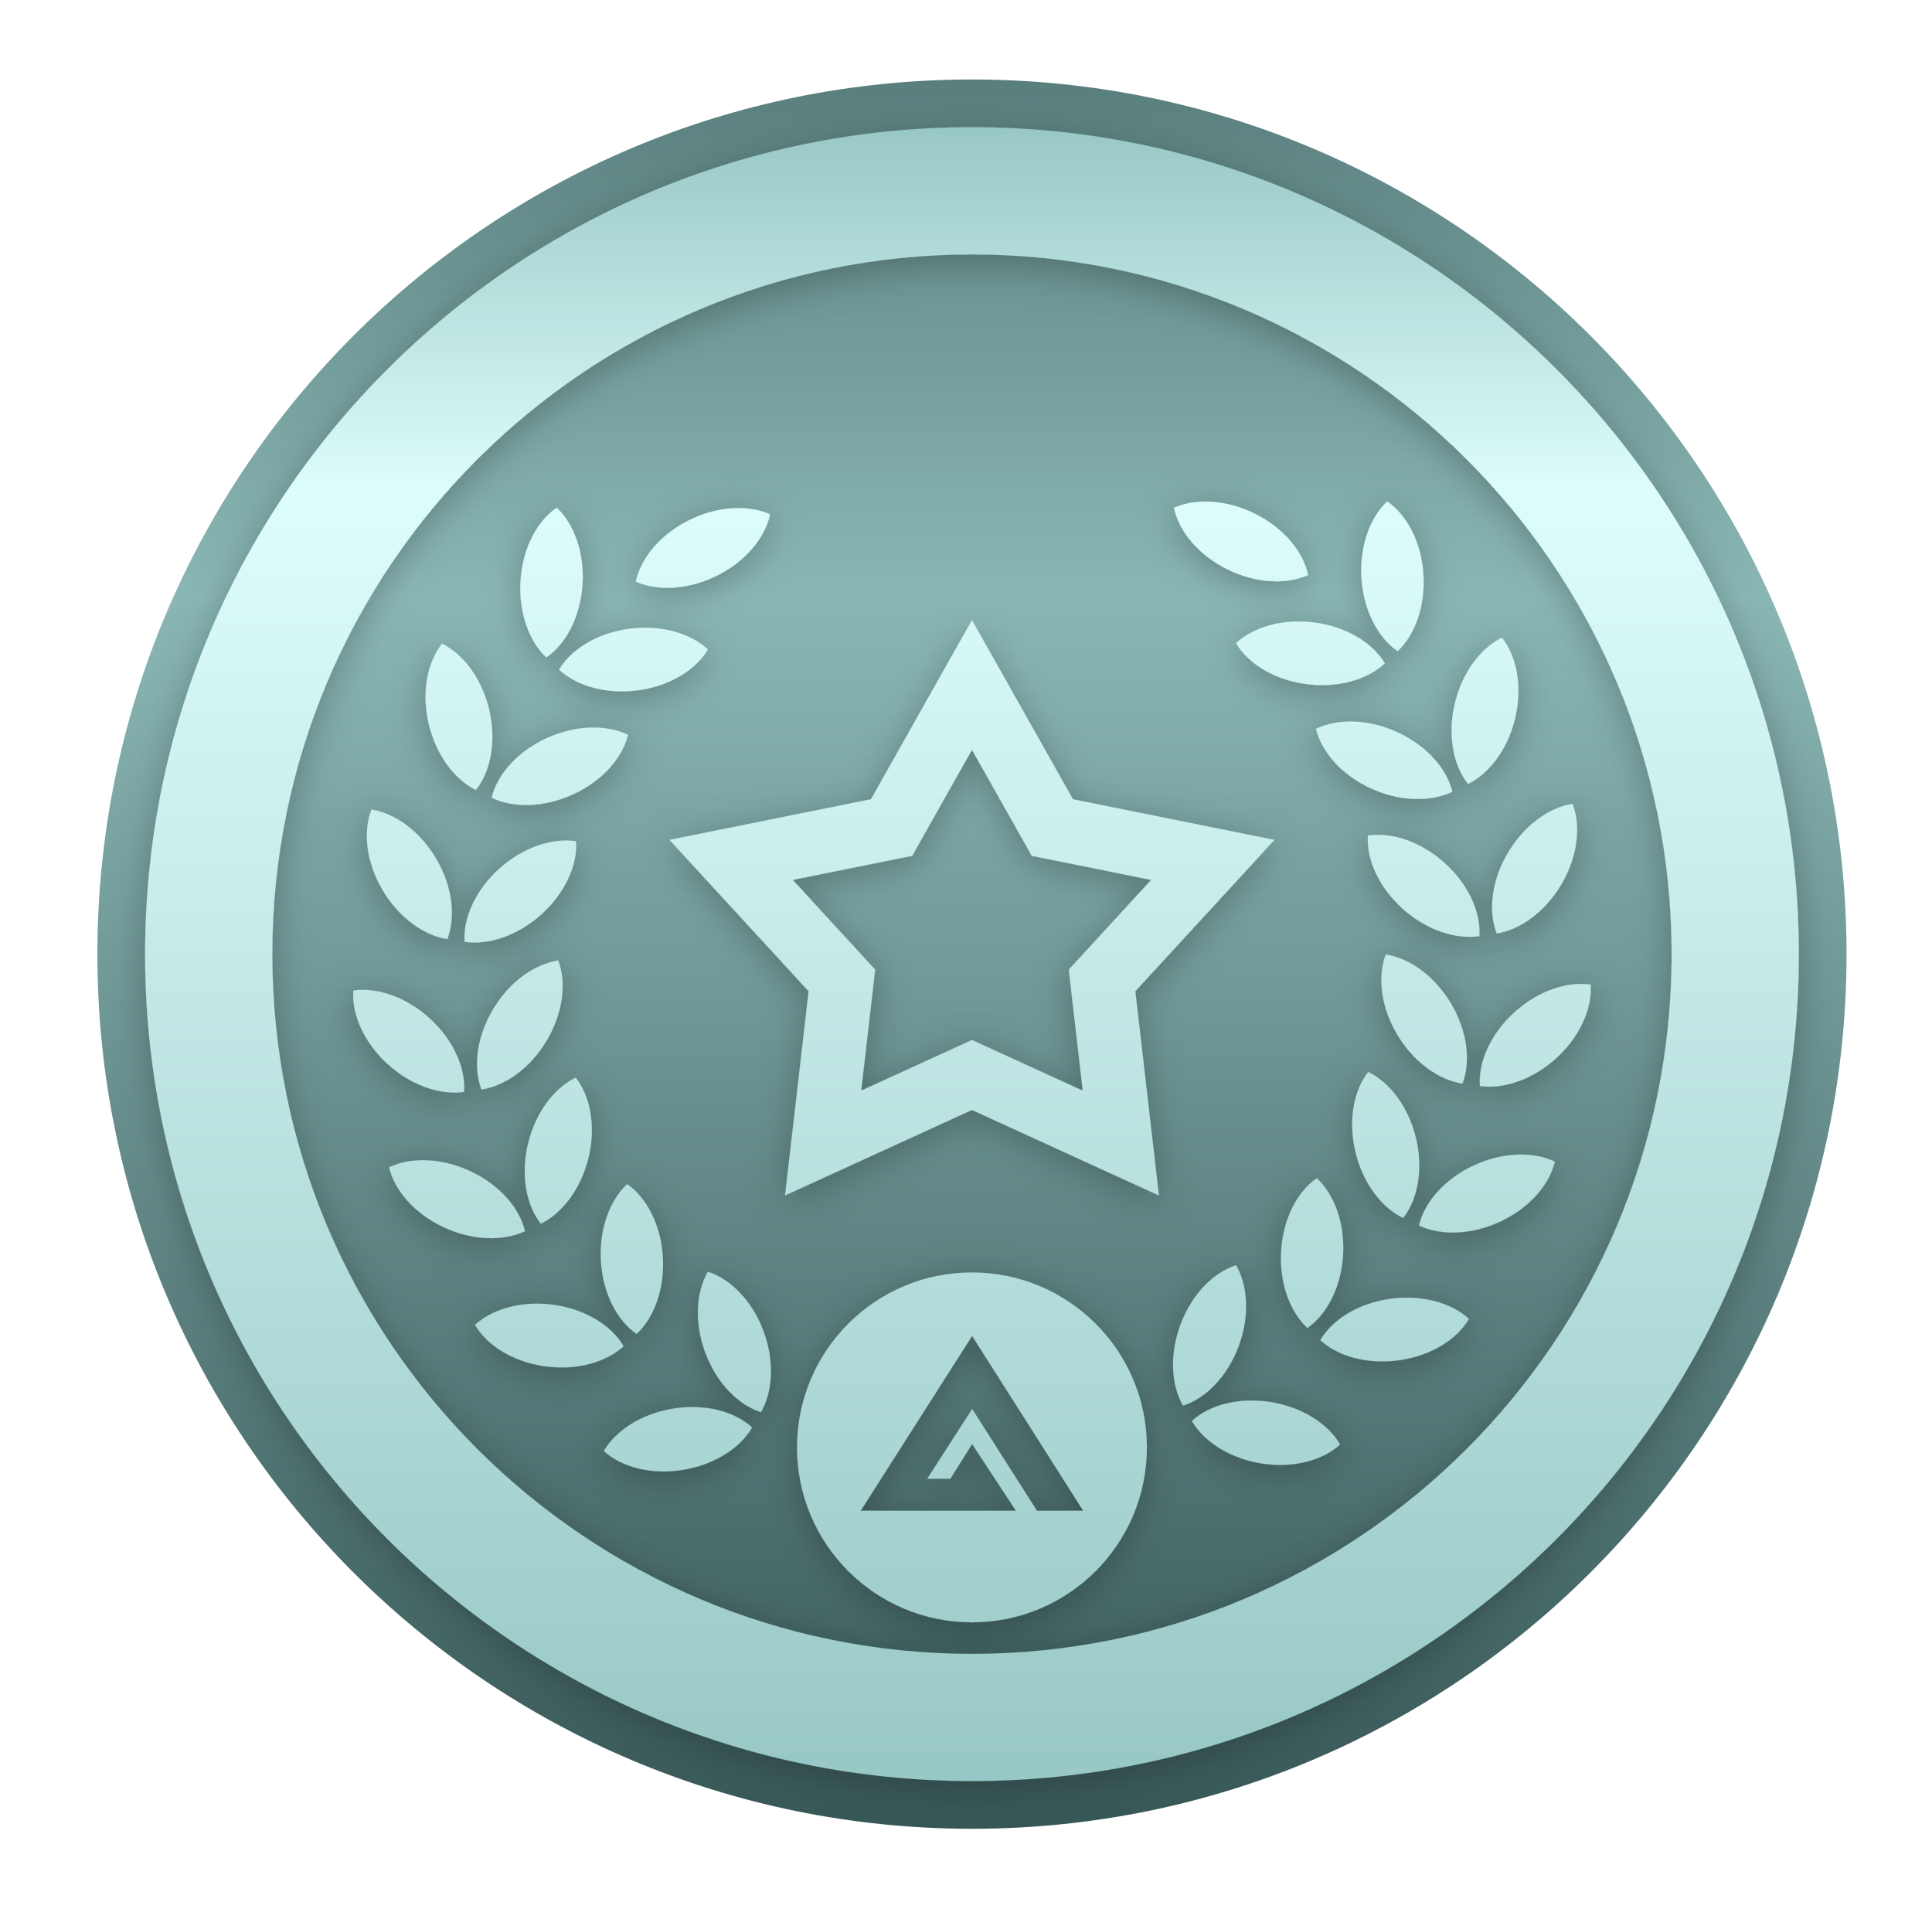
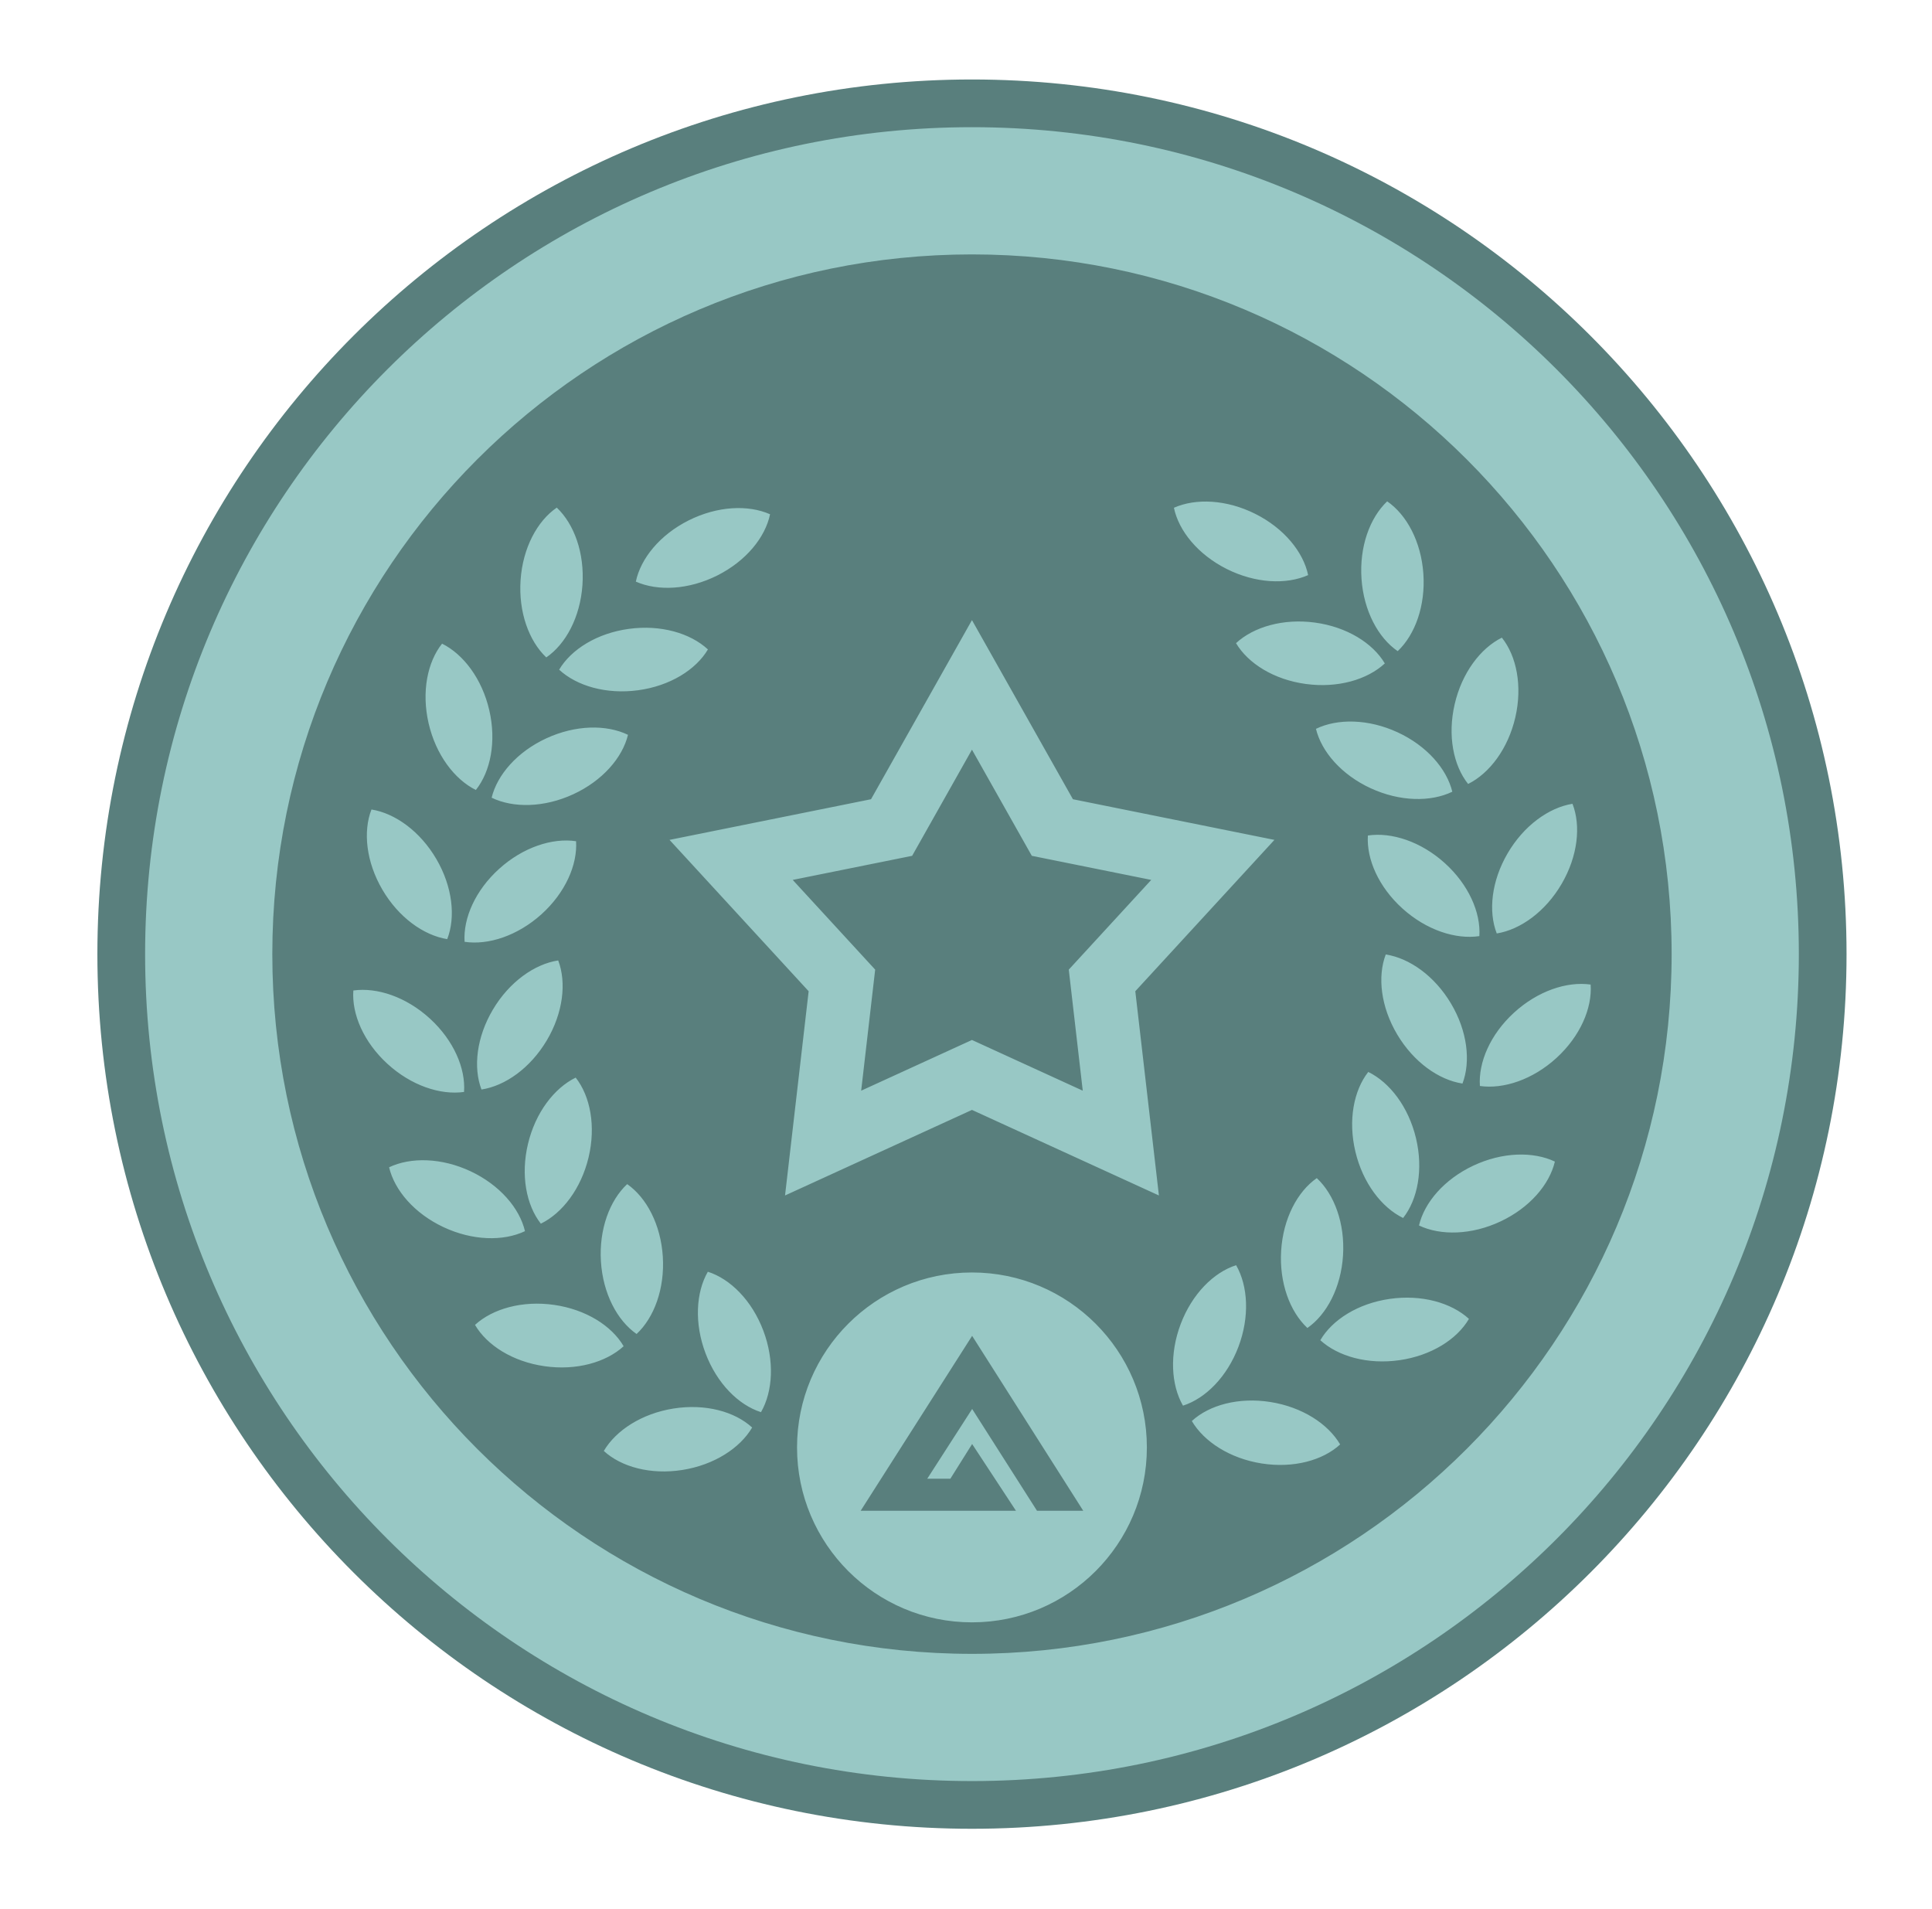
<svg xmlns="http://www.w3.org/2000/svg" width="81" height="80" viewBox="0 0 81 80" fill="none">
-   <path d="M77.417 39.999C77.417 60.249 61.001 76.665 40.75 76.665C20.5 76.665 4.083 60.249 4.083 39.999C4.083 19.748 20.5 3.332 40.75 3.332C61.001 3.332 77.417 19.748 77.417 39.999Z" fill="url(#paint0_linear_6308_50670)" />
-   <g filter="url(#filter0_d_6308_50670)">
-     <path fill-rule="evenodd" clip-rule="evenodd" d="M40.751 74.665C59.897 74.665 75.417 59.145 75.417 39.999C75.417 20.853 59.897 5.332 40.751 5.332C21.605 5.332 6.084 20.853 6.084 39.999C6.084 59.145 21.605 74.665 40.751 74.665ZM70.084 39.999C70.084 56.199 56.951 69.332 40.751 69.332C24.55 69.332 11.417 56.199 11.417 39.999C11.417 23.798 24.55 10.665 40.751 10.665C56.951 10.665 70.084 23.798 70.084 39.999ZM58.158 21.017C58.977 21.579 59.581 22.706 59.675 24.048C59.769 25.389 59.33 26.605 58.599 27.297C57.78 26.736 57.176 25.609 57.082 24.267C56.988 22.925 57.428 21.71 58.158 21.017ZM62.966 26.731C63.586 27.507 63.833 28.762 63.531 30.072C63.228 31.383 62.453 32.417 61.551 32.865C60.932 32.089 60.684 30.835 60.987 29.524C61.289 28.213 62.065 27.179 62.966 26.731ZM65.927 33.696C66.288 34.621 66.151 35.892 65.472 37.054C64.794 38.215 63.746 38.972 62.752 39.132C62.392 38.207 62.528 36.935 63.207 35.774C63.885 34.613 64.933 33.856 65.927 33.696ZM58.579 43.367C57.891 42.211 57.745 40.941 58.098 40.013C59.093 40.166 60.147 40.914 60.834 42.07C61.522 43.226 61.668 44.497 61.315 45.424C60.32 45.272 59.266 44.523 58.579 43.367ZM66.688 41.274C66.758 42.264 66.251 43.438 65.26 44.347C64.268 45.255 63.043 45.668 62.046 45.526C61.976 44.536 62.482 43.362 63.474 42.454C64.466 41.545 65.691 41.133 66.688 41.274ZM56.826 48.282C56.514 46.974 56.752 45.718 57.365 44.937C58.27 45.379 59.054 46.407 59.366 47.715C59.678 49.023 59.44 50.28 58.826 51.06C57.922 50.619 57.138 49.59 56.826 48.282ZM65.189 48.695C64.961 49.662 64.128 50.632 62.911 51.204C61.694 51.776 60.401 51.806 59.492 51.374C59.719 50.407 60.552 49.438 61.77 48.865C62.987 48.293 64.279 48.264 65.189 48.695ZM53.713 52.429C53.797 51.087 54.392 49.955 55.207 49.388C55.943 50.075 56.392 51.288 56.307 52.63C56.223 53.972 55.628 55.104 54.813 55.671C54.077 54.984 53.629 53.772 53.713 52.429ZM49.501 55.505C49.977 54.247 50.879 53.341 51.825 53.039C52.326 53.913 52.397 55.204 51.921 56.462C51.445 57.719 50.542 58.626 49.597 58.927C49.096 58.054 49.025 56.763 49.501 55.505ZM52.893 61.35C54.222 61.56 55.456 61.225 56.186 60.553C55.676 59.685 54.59 58.984 53.261 58.774C51.933 58.564 50.699 58.899 49.968 59.571C50.479 60.439 51.565 61.14 52.893 61.35ZM61.586 55.289C61.086 56.146 60.006 56.83 58.674 57.021C57.343 57.212 56.099 56.862 55.355 56.184C55.855 55.326 56.936 54.642 58.267 54.451C59.598 54.26 60.843 54.61 61.586 55.289ZM58.801 38.088C57.802 37.187 57.286 36.017 57.349 35.026C58.345 34.877 59.573 35.28 60.572 36.181C61.57 37.082 62.086 38.252 62.023 39.243C61.027 39.392 59.799 38.989 58.801 38.088ZM57.468 33.045C56.247 32.482 55.406 31.518 55.172 30.554C56.078 30.115 57.371 30.135 58.592 30.698C59.813 31.261 60.654 32.225 60.889 33.19C59.982 33.628 58.69 33.608 57.468 33.045ZM54.746 28.673C53.413 28.492 52.328 27.816 51.821 26.962C52.56 26.278 53.802 25.919 55.134 26.1C56.467 26.282 57.553 26.958 58.059 27.812C57.32 28.496 56.078 28.855 54.746 28.673ZM51.43 23.852C50.228 23.248 49.419 22.258 49.217 21.286C50.137 20.878 51.428 20.94 52.63 21.543C53.833 22.146 54.641 23.137 54.844 24.109C53.923 24.517 52.632 24.455 51.43 23.852ZM23.343 21.28C22.524 21.841 21.92 22.968 21.826 24.31C21.733 25.652 22.172 26.867 22.903 27.56C23.722 26.999 24.325 25.872 24.419 24.53C24.513 23.188 24.074 21.973 23.343 21.28ZM18.534 26.983C17.915 27.759 17.668 29.013 17.97 30.324C18.273 31.634 19.048 32.668 19.95 33.117C20.569 32.341 20.816 31.086 20.514 29.776C20.212 28.465 19.436 27.431 18.534 26.983ZM15.574 33.935C15.214 34.86 15.351 36.131 16.029 37.292C16.707 38.454 17.756 39.21 18.75 39.37C19.11 38.445 18.973 37.174 18.295 36.013C17.616 34.851 16.568 34.095 15.574 33.935ZM22.923 43.617C23.61 42.461 23.757 41.191 23.403 40.263C22.408 40.415 21.354 41.164 20.667 42.32C19.98 43.476 19.833 44.746 20.186 45.674C21.182 45.522 22.235 44.773 22.923 43.617ZM14.814 41.523C14.743 42.514 15.25 43.688 16.242 44.596C17.233 45.505 18.458 45.917 19.455 45.776C19.526 44.786 19.019 43.612 18.027 42.703C17.036 41.795 15.811 41.382 14.814 41.523ZM24.676 48.52C24.988 47.212 24.75 45.956 24.136 45.175C23.231 45.617 22.448 46.645 22.136 47.953C21.824 49.261 22.062 50.518 22.675 51.298C23.58 50.857 24.363 49.828 24.676 48.52ZM16.313 48.934C16.541 49.9 17.374 50.87 18.591 51.442C19.808 52.014 21.1 52.044 22.01 51.612C21.783 50.646 20.949 49.676 19.732 49.103C18.515 48.531 17.223 48.502 16.313 48.934ZM27.789 52.681C27.704 51.339 27.109 50.207 26.294 49.64C25.558 50.328 25.11 51.54 25.194 52.882C25.279 54.225 25.874 55.356 26.689 55.923C27.425 55.236 27.873 54.024 27.789 52.681ZM32.001 55.778C31.525 54.52 30.622 53.614 29.676 53.313C29.175 54.186 29.105 55.477 29.581 56.735C30.057 57.993 30.959 58.899 31.905 59.2C32.406 58.327 32.477 57.036 32.001 55.778ZM28.608 61.623C27.28 61.833 26.046 61.498 25.315 60.826C25.826 59.958 26.912 59.257 28.24 59.047C29.569 58.837 30.803 59.172 31.534 59.844C31.023 60.712 29.937 61.413 28.608 61.623ZM19.915 55.541C20.415 56.398 21.495 57.082 22.827 57.273C24.158 57.465 25.402 57.115 26.146 56.436C25.646 55.578 24.565 54.895 23.234 54.703C21.902 54.512 20.658 54.862 19.915 55.541ZM22.701 38.327C23.7 37.425 24.215 36.255 24.152 35.265C23.157 35.116 21.928 35.519 20.93 36.42C19.931 37.321 19.415 38.491 19.478 39.482C20.474 39.631 21.702 39.227 22.701 38.327ZM24.032 33.297C25.254 32.734 26.094 31.77 26.329 30.805C25.422 30.367 24.13 30.387 22.909 30.95C21.687 31.513 20.847 32.477 20.612 33.441C21.519 33.88 22.811 33.86 24.032 33.297ZM26.756 28.936C28.088 28.755 29.174 28.079 29.68 27.225C28.941 26.541 27.7 26.181 26.367 26.363C25.034 26.544 23.949 27.22 23.442 28.074C24.181 28.758 25.423 29.117 26.756 28.936ZM30.072 24.125C31.274 23.522 32.083 22.531 32.285 21.559C31.365 21.151 30.074 21.213 28.872 21.816C27.669 22.419 26.861 23.41 26.658 24.382C27.579 24.79 28.87 24.728 30.072 24.125ZM40.75 25.996L44.983 33.505L53.431 35.209L47.598 41.554L48.588 50.116L40.75 46.529L32.913 50.116L33.903 41.554L28.07 35.209L36.518 33.505L40.75 25.996ZM43.259 35.877L48.266 36.887L44.809 40.648L45.395 45.723L40.75 43.597L36.105 45.723L36.692 40.648L33.235 36.887L38.242 35.877L40.75 31.427L43.259 35.877ZM40.75 68.011C44.8 68.011 48.083 64.728 48.083 60.678C48.083 56.628 44.8 53.344 40.75 53.344C36.7 53.344 33.416 56.628 33.416 60.678C33.416 64.728 36.7 68.011 40.75 68.011ZM40.757 56.001L45.416 63.334L43.477 63.334L40.758 59.066L38.876 61.989H39.845L40.757 60.535L42.595 63.334H36.083L40.757 56.001Z" fill="url(#paint1_linear_6308_50670)" />
-   </g>
-   <defs>
-     <filter id="filter0_d_6308_50670" x="4.584" y="4.132" width="72.334" height="72.332" filterUnits="userSpaceOnUse" color-interpolation-filters="sRGB">
-       <feFlood flood-opacity="0" result="BackgroundImageFix" />
-       <feColorMatrix in="SourceAlpha" type="matrix" values="0 0 0 0 0 0 0 0 0 0 0 0 0 0 0 0 0 0 127 0" result="hardAlpha" />
-       <feOffset dy="0.3" />
-       <feGaussianBlur stdDeviation="0.75" />
-       <feComposite in2="hardAlpha" operator="out" />
-       <feColorMatrix type="matrix" values="0 0 0 0 0 0 0 0 0 0 0 0 0 0 0 0 0 0 0.25 0" />
-       <feBlend mode="overlay" in2="BackgroundImageFix" result="effect1_dropShadow_6308_50670" />
-       <feBlend mode="normal" in="SourceGraphic" in2="effect1_dropShadow_6308_50670" result="shape" />
-     </filter>
-     <linearGradient id="paint0_linear_6308_50670" x1="40.75" y1="3.332" x2="40.75" y2="76.665" gradientUnits="userSpaceOnUse">
-       <stop stop-color="#597F7D" />
-       <stop offset="0.295" stop-color="#8AB7B5" />
-       <stop offset="1" stop-color="#375756" />
-     </linearGradient>
-     <linearGradient id="paint1_linear_6308_50670" x1="40.751" y1="5.332" x2="40.751" y2="74.665" gradientUnits="userSpaceOnUse">
-       <stop stop-color="#98C8C5" />
-       <stop offset="0.22" stop-color="#DDFDFB" />
-       <stop offset="1" stop-color="#98C8C5" />
-     </linearGradient>
-   </defs>
+   <path d="M77.417 39.999C77.417 60.249 61.001 76.665 40.75 76.665C20.5 76.665 4.083 60.249 4.083 39.999C4.083 19.748 20.5 3.332 40.75 3.332C61.001 3.332 77.417 19.748 77.417 39.999Z" fill="#597F7D" />
+   <path fill-rule="evenodd" clip-rule="evenodd" d="M40.751 74.665C59.897 74.665 75.417 59.145 75.417 39.999C75.417 20.853 59.897 5.332 40.751 5.332C21.605 5.332 6.084 20.853 6.084 39.999C6.084 59.145 21.605 74.665 40.751 74.665ZM70.084 39.999C70.084 56.199 56.951 69.332 40.751 69.332C24.55 69.332 11.417 56.199 11.417 39.999C11.417 23.798 24.55 10.665 40.751 10.665C56.951 10.665 70.084 23.798 70.084 39.999ZM58.158 21.017C58.977 21.579 59.581 22.706 59.675 24.048C59.769 25.389 59.33 26.605 58.599 27.297C57.78 26.736 57.176 25.609 57.082 24.267C56.988 22.925 57.428 21.71 58.158 21.017ZM62.966 26.731C63.586 27.507 63.833 28.762 63.531 30.072C63.228 31.383 62.453 32.417 61.551 32.865C60.932 32.089 60.684 30.835 60.987 29.524C61.289 28.213 62.065 27.179 62.966 26.731ZM65.927 33.696C66.288 34.621 66.151 35.892 65.472 37.054C64.794 38.215 63.746 38.972 62.752 39.132C62.392 38.207 62.528 36.935 63.207 35.774C63.885 34.613 64.933 33.856 65.927 33.696ZM58.579 43.367C57.891 42.211 57.745 40.941 58.098 40.013C59.093 40.166 60.147 40.914 60.834 42.07C61.522 43.226 61.668 44.497 61.315 45.424C60.32 45.272 59.266 44.523 58.579 43.367ZM66.688 41.274C66.758 42.264 66.251 43.438 65.26 44.347C64.268 45.255 63.043 45.668 62.046 45.526C61.976 44.536 62.482 43.362 63.474 42.454C64.466 41.545 65.691 41.133 66.688 41.274ZM56.826 48.282C56.514 46.974 56.752 45.718 57.365 44.937C58.27 45.379 59.054 46.407 59.366 47.715C59.678 49.023 59.44 50.28 58.826 51.06C57.922 50.619 57.138 49.59 56.826 48.282ZM65.189 48.695C64.961 49.662 64.128 50.632 62.911 51.204C61.694 51.776 60.401 51.806 59.492 51.374C59.719 50.407 60.552 49.438 61.77 48.865C62.987 48.293 64.279 48.264 65.189 48.695ZM53.713 52.429C53.797 51.087 54.392 49.955 55.207 49.388C55.943 50.075 56.392 51.288 56.307 52.63C56.223 53.972 55.628 55.104 54.813 55.671C54.077 54.984 53.629 53.772 53.713 52.429ZM49.501 55.505C49.977 54.247 50.879 53.341 51.825 53.039C52.326 53.913 52.397 55.204 51.921 56.462C51.445 57.719 50.542 58.626 49.597 58.927C49.096 58.054 49.025 56.763 49.501 55.505ZM52.893 61.35C54.222 61.56 55.456 61.225 56.186 60.553C55.676 59.685 54.59 58.984 53.261 58.774C51.933 58.564 50.699 58.899 49.968 59.571C50.479 60.439 51.565 61.14 52.893 61.35ZM61.586 55.289C61.086 56.146 60.006 56.83 58.674 57.021C57.343 57.212 56.099 56.862 55.355 56.184C55.855 55.326 56.936 54.642 58.267 54.451C59.598 54.26 60.843 54.61 61.586 55.289ZM58.801 38.088C57.802 37.187 57.286 36.017 57.349 35.026C58.345 34.877 59.573 35.28 60.572 36.181C61.57 37.082 62.086 38.252 62.023 39.243C61.027 39.392 59.799 38.989 58.801 38.088ZM57.468 33.045C56.247 32.482 55.406 31.518 55.172 30.554C56.078 30.115 57.371 30.135 58.592 30.698C59.813 31.261 60.654 32.225 60.889 33.19C59.982 33.628 58.69 33.608 57.468 33.045ZM54.746 28.673C53.413 28.492 52.328 27.816 51.821 26.962C52.56 26.278 53.802 25.919 55.134 26.1C56.467 26.282 57.553 26.958 58.059 27.812C57.32 28.496 56.078 28.855 54.746 28.673ZM51.43 23.852C50.228 23.248 49.419 22.258 49.217 21.286C50.137 20.878 51.428 20.94 52.63 21.543C53.833 22.146 54.641 23.137 54.844 24.109C53.923 24.517 52.632 24.455 51.43 23.852ZM23.343 21.28C22.524 21.841 21.92 22.968 21.826 24.31C21.733 25.652 22.172 26.867 22.903 27.56C23.722 26.999 24.325 25.872 24.419 24.53C24.513 23.188 24.074 21.973 23.343 21.28ZM18.534 26.983C17.915 27.759 17.668 29.013 17.97 30.324C18.273 31.634 19.048 32.668 19.95 33.117C20.569 32.341 20.816 31.086 20.514 29.776C20.212 28.465 19.436 27.431 18.534 26.983ZM15.574 33.935C15.214 34.86 15.351 36.131 16.029 37.292C16.707 38.454 17.756 39.21 18.75 39.37C19.11 38.445 18.973 37.174 18.295 36.013C17.616 34.851 16.568 34.095 15.574 33.935ZM22.923 43.617C23.61 42.461 23.757 41.191 23.403 40.263C22.408 40.415 21.354 41.164 20.667 42.32C19.98 43.476 19.833 44.746 20.186 45.674C21.182 45.522 22.235 44.773 22.923 43.617ZM14.814 41.523C14.743 42.514 15.25 43.688 16.242 44.596C17.233 45.505 18.458 45.917 19.455 45.776C19.526 44.786 19.019 43.612 18.027 42.703C17.036 41.795 15.811 41.382 14.814 41.523ZM24.676 48.52C24.988 47.212 24.75 45.956 24.136 45.175C23.231 45.617 22.448 46.645 22.136 47.953C21.824 49.261 22.062 50.518 22.675 51.298C23.58 50.857 24.363 49.828 24.676 48.52ZM16.313 48.934C16.541 49.9 17.374 50.87 18.591 51.442C19.808 52.014 21.1 52.044 22.01 51.612C21.783 50.646 20.949 49.676 19.732 49.103C18.515 48.531 17.223 48.502 16.313 48.934ZM27.789 52.681C27.704 51.339 27.109 50.207 26.294 49.64C25.558 50.328 25.11 51.54 25.194 52.882C25.279 54.225 25.874 55.356 26.689 55.923C27.425 55.236 27.873 54.024 27.789 52.681ZM32.001 55.778C31.525 54.52 30.622 53.614 29.676 53.313C29.175 54.186 29.105 55.477 29.581 56.735C30.057 57.993 30.959 58.899 31.905 59.2C32.406 58.327 32.477 57.036 32.001 55.778ZM28.608 61.623C27.28 61.833 26.046 61.498 25.315 60.826C25.826 59.958 26.912 59.257 28.24 59.047C29.569 58.837 30.803 59.172 31.534 59.844C31.023 60.712 29.937 61.413 28.608 61.623ZM19.915 55.541C20.415 56.398 21.495 57.082 22.827 57.273C24.158 57.465 25.402 57.115 26.146 56.436C25.646 55.578 24.565 54.895 23.234 54.703C21.902 54.512 20.658 54.862 19.915 55.541ZM22.701 38.327C23.7 37.425 24.215 36.255 24.152 35.265C23.157 35.116 21.928 35.519 20.93 36.42C19.931 37.321 19.415 38.491 19.478 39.482C20.474 39.631 21.702 39.227 22.701 38.327ZM24.032 33.297C25.254 32.734 26.094 31.77 26.329 30.805C25.422 30.367 24.13 30.387 22.909 30.95C21.687 31.513 20.847 32.477 20.612 33.441C21.519 33.88 22.811 33.86 24.032 33.297ZM26.756 28.936C28.088 28.755 29.174 28.079 29.68 27.225C28.941 26.541 27.7 26.181 26.367 26.363C25.034 26.544 23.949 27.22 23.442 28.074C24.181 28.758 25.423 29.117 26.756 28.936ZM30.072 24.125C31.274 23.522 32.083 22.531 32.285 21.559C31.365 21.151 30.074 21.213 28.872 21.816C27.669 22.419 26.861 23.41 26.658 24.382C27.579 24.79 28.87 24.728 30.072 24.125ZM40.75 25.996L44.983 33.505L53.431 35.209L47.598 41.554L48.588 50.116L40.75 46.529L32.913 50.116L33.903 41.554L28.07 35.209L36.518 33.505L40.75 25.996ZM43.259 35.877L48.266 36.887L44.809 40.648L45.395 45.723L40.75 43.597L36.105 45.723L36.692 40.648L33.235 36.887L38.242 35.877L40.75 31.427L43.259 35.877ZM40.75 68.011C44.8 68.011 48.083 64.728 48.083 60.678C48.083 56.628 44.8 53.344 40.75 53.344C36.7 53.344 33.416 56.628 33.416 60.678C33.416 64.728 36.7 68.011 40.75 68.011ZM40.757 56.001L45.416 63.334L43.477 63.334L40.758 59.066L38.876 61.989H39.845L40.757 60.535L42.595 63.334H36.083L40.757 56.001Z" fill="#98C8C5" />
</svg>
